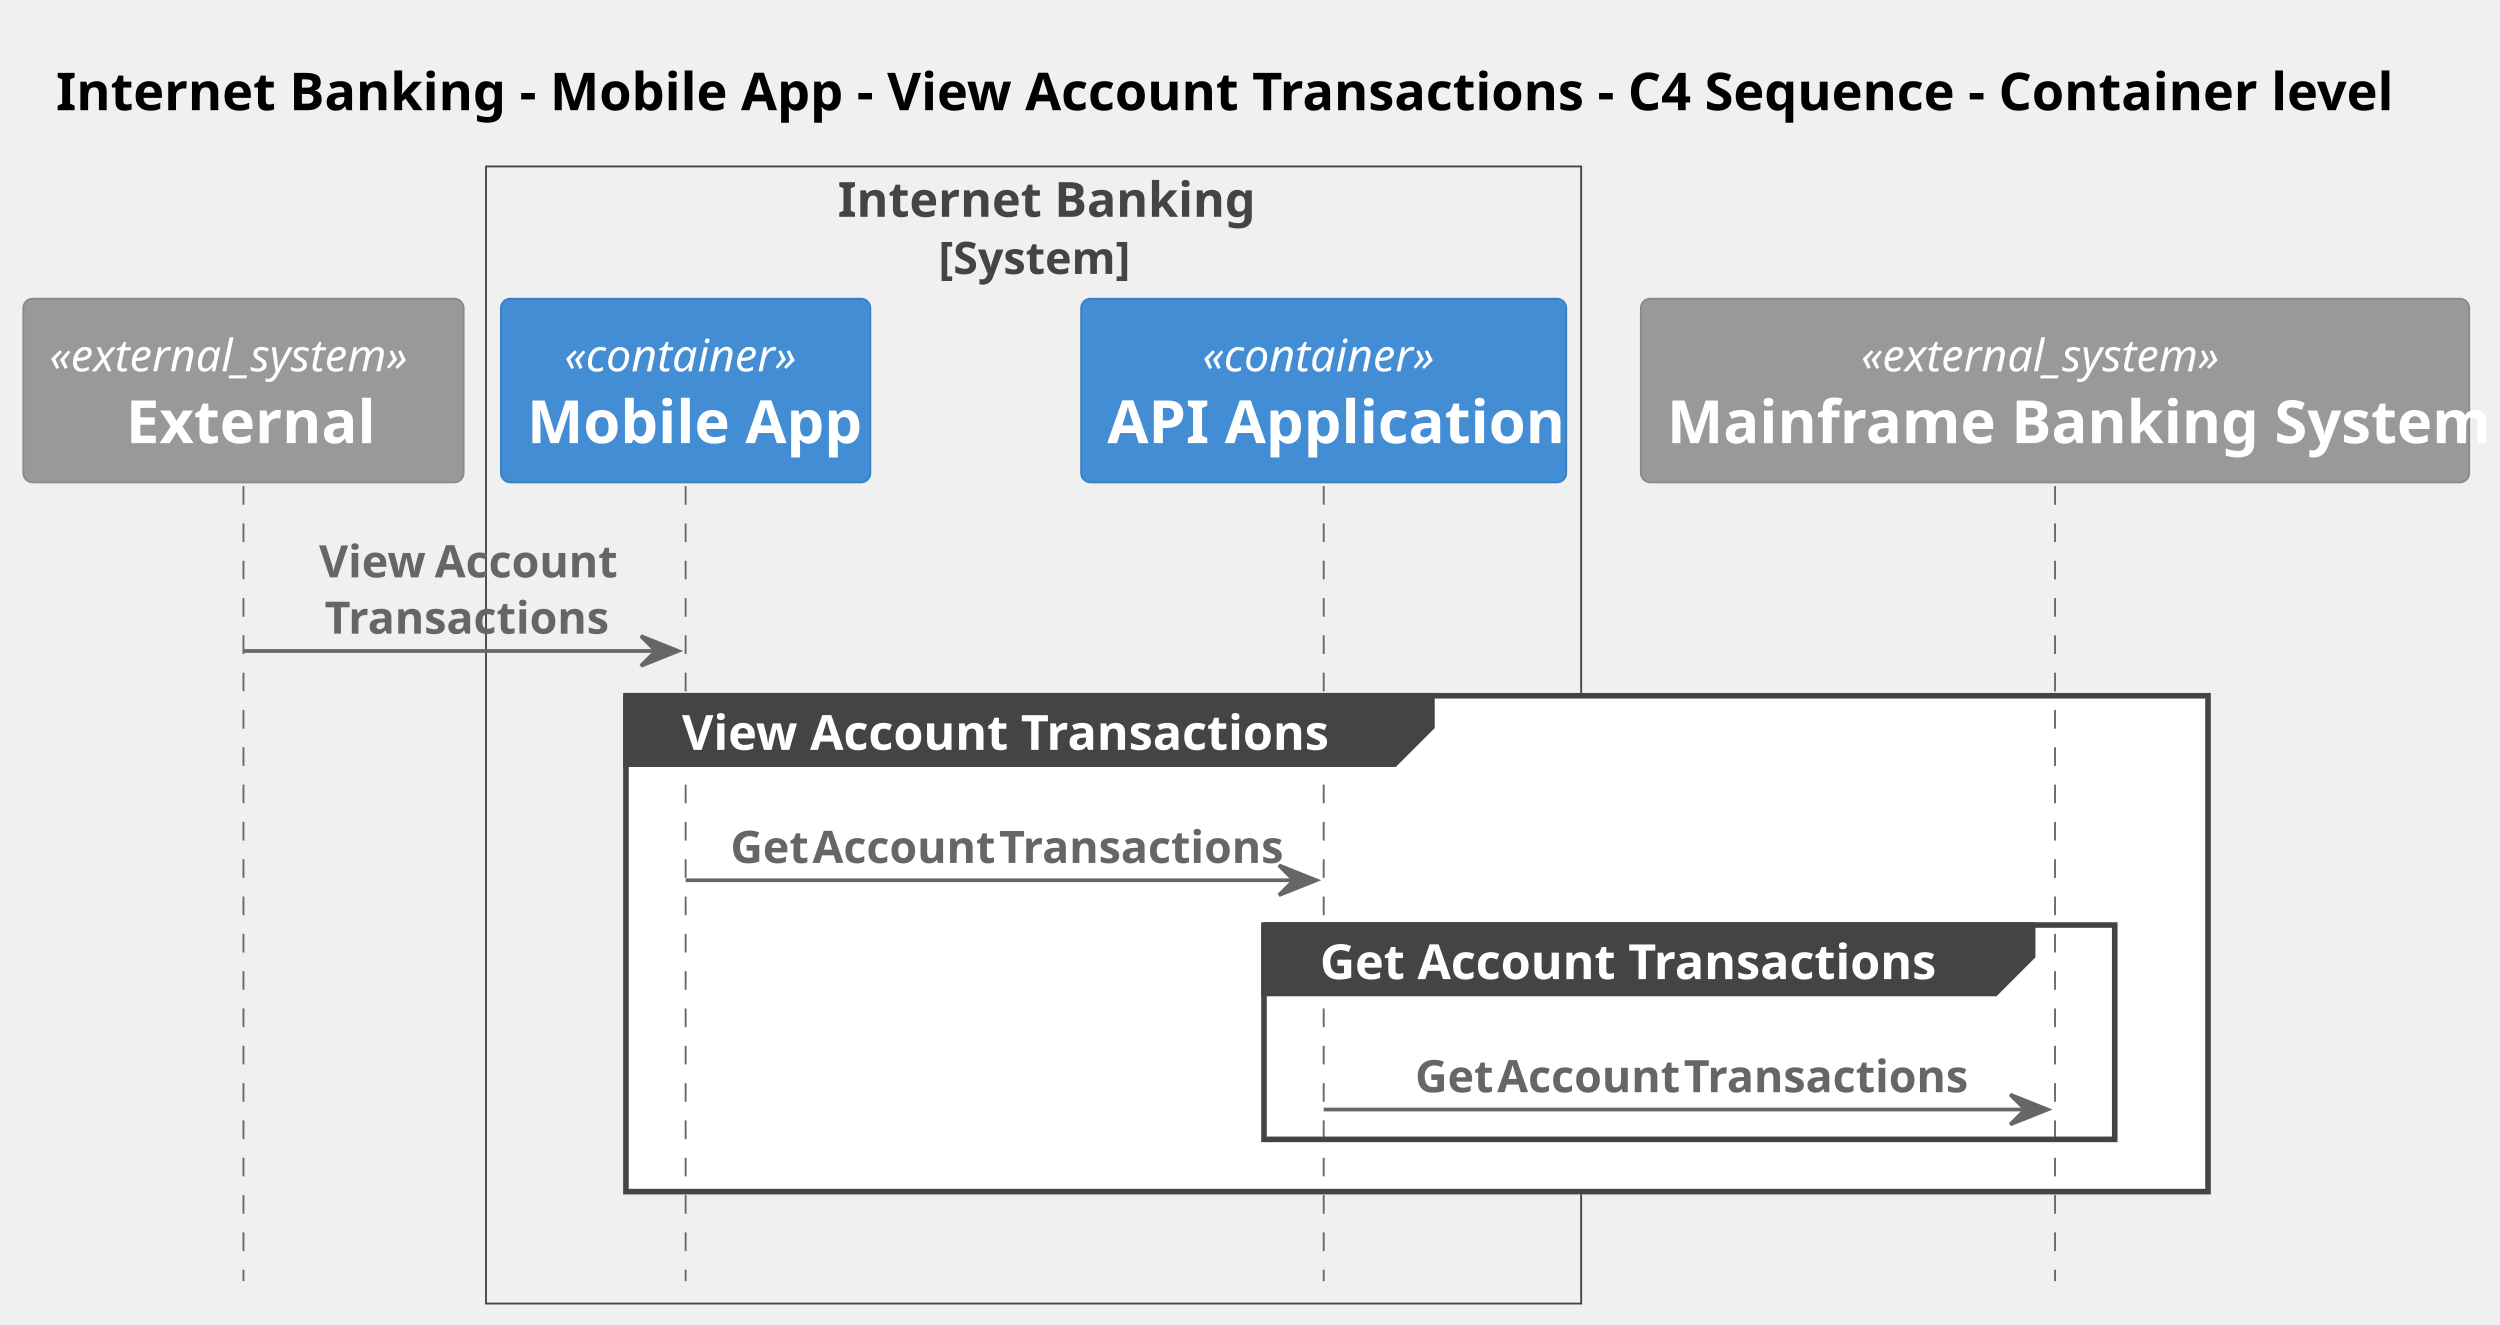
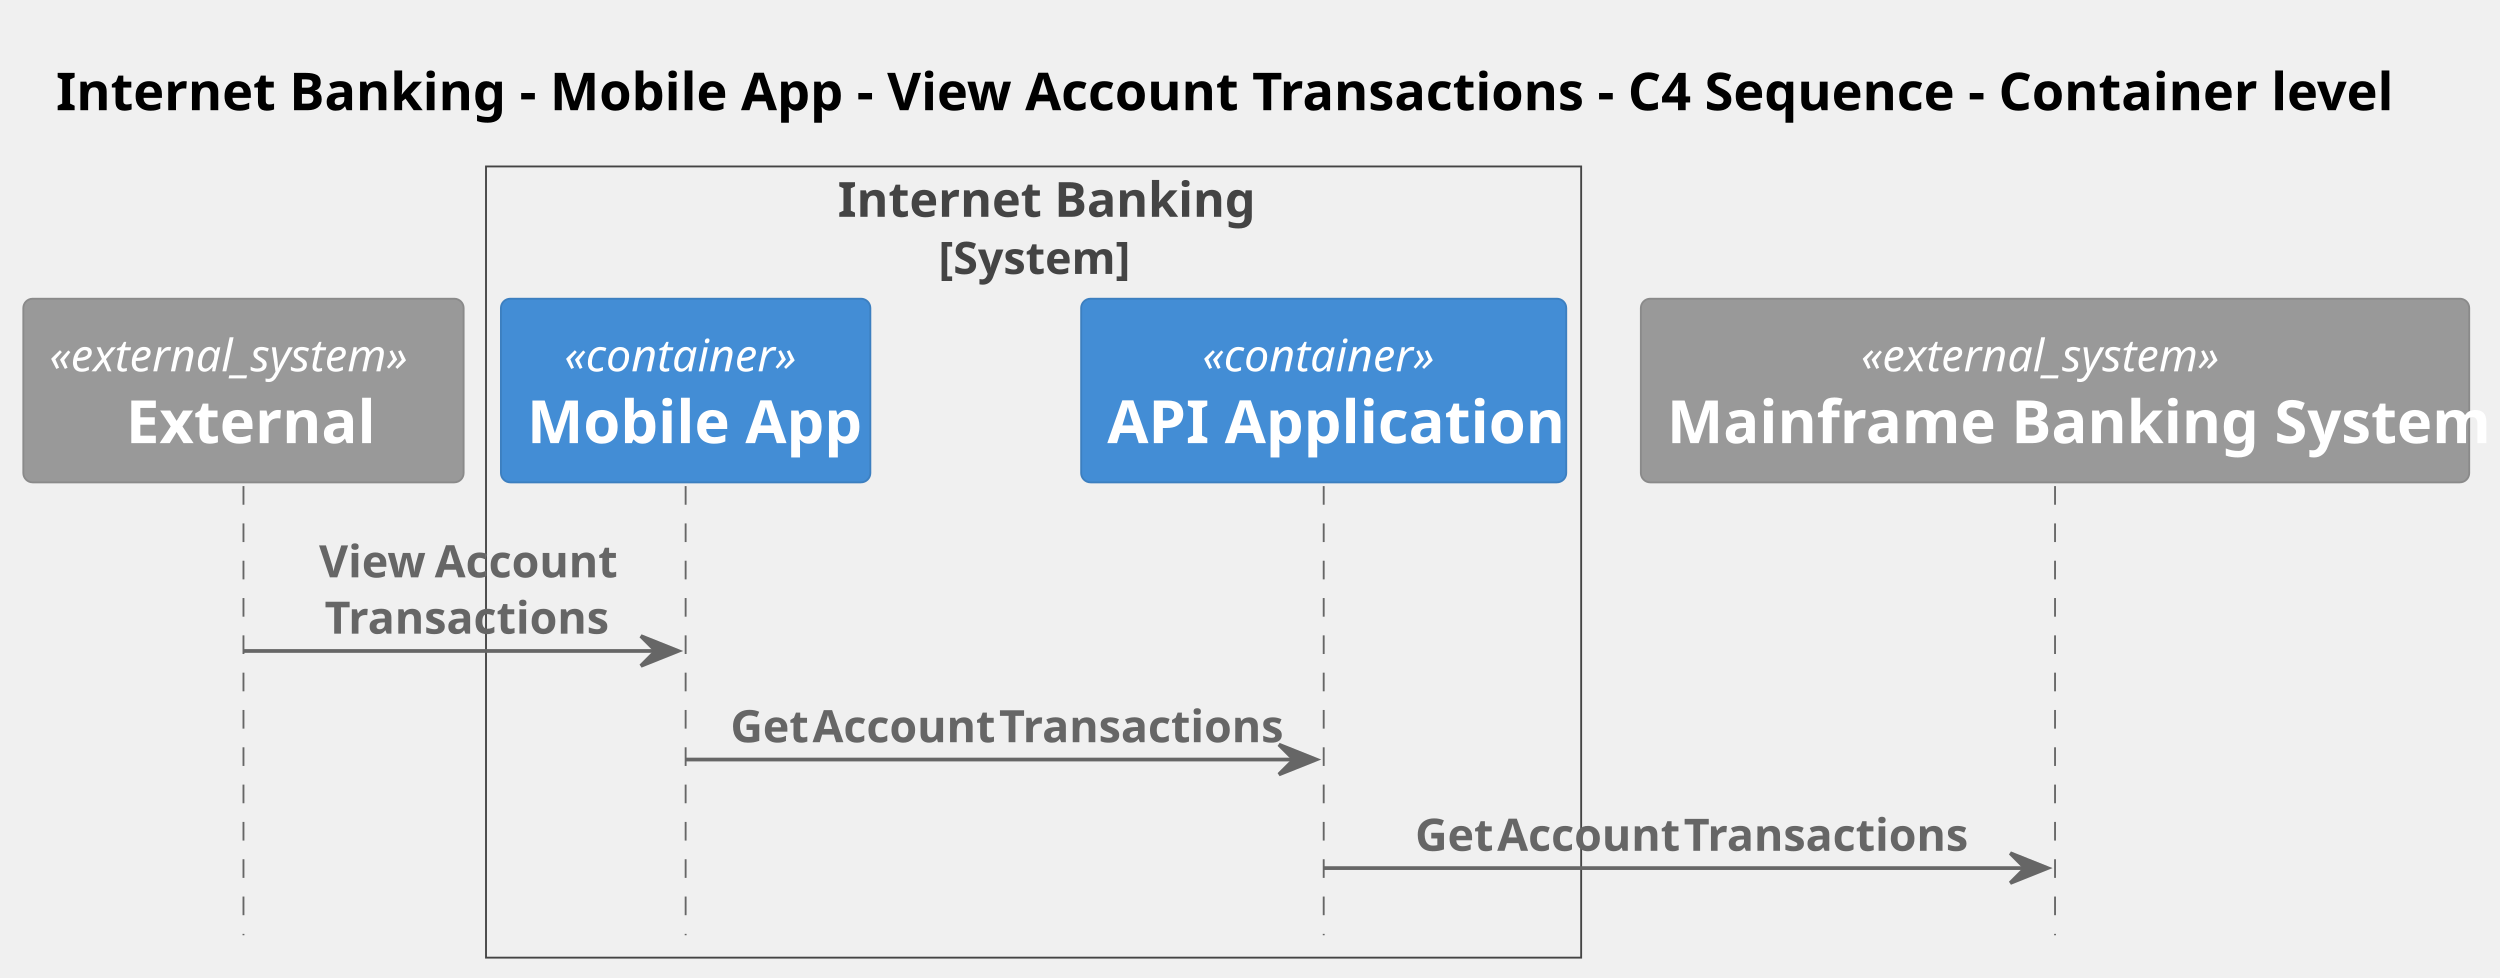
- <svg xmlns="http://www.w3.org/2000/svg" contentStyleType="text/css" height="355px" preserveAspectRatio="none" style="width:670px;height:355px;background:#FFFFFF;" version="1.1" viewBox="0 0 670 355" width="670px" zoomAndPan="magnify">
+ <svg xmlns="http://www.w3.org/2000/svg" contentStyleType="text/css" height="262px" preserveAspectRatio="none" style="width:670px;height:262px;background:#FFFFFF;" version="1.1" viewBox="0 0 670 262" width="670px" zoomAndPan="magnify">
  <defs />
  <g>
-     <rect fill="none" height="304.742" style="stroke:#444444;stroke-width:0.5;" width="293.5" x="130.25" y="44.609" />
+     <rect fill="none" height="212.039" style="stroke:#444444;stroke-width:0.5;" width="293.5" x="130.25" y="44.609" />
    <text fill="#444444" font-family="sans-serif" font-size="13" font-weight="bold" lengthAdjust="spacing" textLength="105" x="224.5" y="58.105">Internet Banking</text>
    <text fill="#444444" font-family="sans-serif" font-size="12" font-weight="bold" lengthAdjust="spacing" textLength="51" x="251.5" y="73.418">[System]</text>
    <text fill="#000000" font-family="sans-serif" font-size="14" font-weight="bold" lengthAdjust="spacing" textLength="637" x="15" y="29.533">Internet Banking - Mobile App - View Account Transactions - C4 Sequence - Container level</text>
-     <rect fill="#FFFFFF" height="132.891" style="stroke:#FFFFFF;stroke-width:1.0;" width="424" x="167.75" y="186.461" />
-     <rect fill="#FFFFFF" height="57.445" style="stroke:#FFFFFF;stroke-width:1.0;" width="228" x="338.75" y="247.906" />
-     <line style="stroke:#666666;stroke-width:0.5;stroke-dasharray:5.0,5.0;" x1="65.25" x2="65.25" y1="130.273" y2="343.352" />
-     <line style="stroke:#666666;stroke-width:0.5;stroke-dasharray:5.0,5.0;" x1="183.75" x2="183.75" y1="130.273" y2="343.352" />
-     <line style="stroke:#666666;stroke-width:0.5;stroke-dasharray:5.0,5.0;" x1="354.75" x2="354.75" y1="130.273" y2="343.352" />
-     <line style="stroke:#666666;stroke-width:0.5;stroke-dasharray:5.0,5.0;" x1="550.75" x2="550.75" y1="130.273" y2="343.352" />
+     <line style="stroke:#666666;stroke-width:0.5;stroke-dasharray:5.0,5.0;" x1="65.25" x2="65.25" y1="130.273" y2="250.648" />
+     <line style="stroke:#666666;stroke-width:0.5;stroke-dasharray:5.0,5.0;" x1="183.75" x2="183.75" y1="130.273" y2="250.648" />
+     <line style="stroke:#666666;stroke-width:0.5;stroke-dasharray:5.0,5.0;" x1="354.75" x2="354.75" y1="130.273" y2="250.648" />
+     <line style="stroke:#666666;stroke-width:0.5;stroke-dasharray:5.0,5.0;" x1="550.75" x2="550.75" y1="130.273" y2="250.648" />
    <rect fill="#999999" height="49.219" rx="2.5" ry="2.5" style="stroke:#8A8A8A;stroke-width:0.5;" width="118" x="6.25" y="80.055" />
    <text fill="#FFFFFF" font-family="sans-serif" font-size="12" font-style="italic" lengthAdjust="spacing" textLength="104" x="13.25" y="99.512">«external_system»</text>
    <text fill="#FFFFFF" font-family="sans-serif" font-size="16" font-weight="bold" lengthAdjust="spacing" textLength="63" x="33.75" y="118.758">External</text>
    <rect fill="#438DD5" height="49.219" rx="2.5" ry="2.5" style="stroke:#3C7FC0;stroke-width:0.5;" width="99" x="134.25" y="80.055" />
    <text fill="#FFFFFF" font-family="sans-serif" font-size="12" font-style="italic" lengthAdjust="spacing" textLength="65" x="151.25" y="99.512">«container»</text>
    <text fill="#FFFFFF" font-family="sans-serif" font-size="16" font-weight="bold" lengthAdjust="spacing" textLength="85" x="141.25" y="118.758">Mobile App</text>
    <rect fill="#438DD5" height="49.219" rx="2.5" ry="2.5" style="stroke:#3C7FC0;stroke-width:0.5;" width="130" x="289.75" y="80.055" />
    <text fill="#FFFFFF" font-family="sans-serif" font-size="12" font-style="italic" lengthAdjust="spacing" textLength="65" x="322.25" y="99.512">«container»</text>
    <text fill="#FFFFFF" font-family="sans-serif" font-size="16" font-weight="bold" lengthAdjust="spacing" textLength="116" x="296.75" y="118.758">API Application</text>
    <rect fill="#999999" height="49.219" rx="2.5" ry="2.5" style="stroke:#8A8A8A;stroke-width:0.5;" width="222" x="439.75" y="80.055" />
    <text fill="#FFFFFF" font-family="sans-serif" font-size="12" font-style="italic" lengthAdjust="spacing" textLength="104" x="498.75" y="99.512">«external_system»</text>
    <text fill="#FFFFFF" font-family="sans-serif" font-size="16" font-weight="bold" lengthAdjust="spacing" textLength="208" x="446.75" y="118.758">Mainframe Banking System</text>
    <polygon fill="#666666" points="171.75,170.461,181.75,174.461,171.75,178.461,175.75,174.461" style="stroke:#666666;stroke-width:1.0;" />
    <line style="stroke:#666666;stroke-width:1.0;" x1="65.25" x2="177.75" y1="174.461" y2="174.461" />
    <text fill="#666666" font-family="sans-serif" font-size="12" font-weight="bold" lengthAdjust="spacing" textLength="28" x="85.5" y="154.731">View</text>
    <text fill="#666666" font-family="sans-serif" font-size="12" font-weight="bold" lengthAdjust="spacing" textLength="3" x="113.5" y="154.731"> </text>
    <text fill="#666666" font-family="sans-serif" font-size="12" font-weight="bold" lengthAdjust="spacing" textLength="47" x="116.5" y="154.731">Account</text>
    <text fill="#666666" font-family="sans-serif" font-size="12" font-weight="bold" lengthAdjust="spacing" textLength="75" x="87" y="169.824">Transactions</text>
-     <path d="M167.75,186.461 L383.75,186.461 L383.75,194.812 L373.75,204.812 L167.75,204.812 L167.75,186.461 " fill="#444444" style="stroke:#444444;stroke-width:1.5;" />
-     <rect fill="none" height="132.891" style="stroke:#444444;stroke-width:1.5;" width="424" x="167.75" y="186.461" />
-     <text fill="#FFFFFF" font-family="sans-serif" font-size="13" font-weight="bold" lengthAdjust="spacing" textLength="171" x="182.75" y="200.956">View Account Transactions</text>
-     <polygon fill="#666666" points="342.75,231.906,352.75,235.906,342.75,239.906,346.75,235.906" style="stroke:#666666;stroke-width:1.0;" />
-     <line style="stroke:#666666;stroke-width:1.0;" x1="183.75" x2="348.75" y1="235.906" y2="235.906" />
-     <text fill="#666666" font-family="sans-serif" font-size="12" font-weight="bold" lengthAdjust="spacing" textLength="19" x="195.75" y="231.269">Get</text>
-     <text fill="#666666" font-family="sans-serif" font-size="12" font-weight="bold" lengthAdjust="spacing" textLength="3" x="214.75" y="231.269"> </text>
-     <text fill="#666666" font-family="sans-serif" font-size="12" font-weight="bold" lengthAdjust="spacing" textLength="47" x="217.75" y="231.269">Account</text>
-     <text fill="#666666" font-family="sans-serif" font-size="12" font-weight="bold" lengthAdjust="spacing" textLength="3" x="264.75" y="231.269"> </text>
-     <text fill="#666666" font-family="sans-serif" font-size="12" font-weight="bold" lengthAdjust="spacing" textLength="75" x="267.75" y="231.269">Transactions</text>
-     <path d="M338.75,247.906 L544.75,247.906 L544.75,256.258 L534.75,266.258 L338.75,266.258 L338.75,247.906 " fill="#444444" style="stroke:#444444;stroke-width:1.5;" />
-     <rect fill="none" height="57.445" style="stroke:#444444;stroke-width:1.5;" width="228" x="338.75" y="247.906" />
-     <text fill="#FFFFFF" font-family="sans-serif" font-size="13" font-weight="bold" lengthAdjust="spacing" textLength="161" x="353.75" y="262.401">Get Account Transactions</text>
-     <polygon fill="#666666" points="538.75,293.352,548.75,297.352,538.75,301.352,542.75,297.352" style="stroke:#666666;stroke-width:1.0;" />
-     <line style="stroke:#666666;stroke-width:1.0;" x1="354.75" x2="544.75" y1="297.352" y2="297.352" />
-     <text fill="#666666" font-family="sans-serif" font-size="12" font-weight="bold" lengthAdjust="spacing" textLength="19" x="379.25" y="292.715">Get</text>
-     <text fill="#666666" font-family="sans-serif" font-size="12" font-weight="bold" lengthAdjust="spacing" textLength="3" x="398.25" y="292.715"> </text>
-     <text fill="#666666" font-family="sans-serif" font-size="12" font-weight="bold" lengthAdjust="spacing" textLength="47" x="401.25" y="292.715">Account</text>
-     <text fill="#666666" font-family="sans-serif" font-size="12" font-weight="bold" lengthAdjust="spacing" textLength="3" x="448.25" y="292.715"> </text>
-     <text fill="#666666" font-family="sans-serif" font-size="12" font-weight="bold" lengthAdjust="spacing" textLength="75" x="451.25" y="292.715">Transactions</text>
+     <polygon fill="#666666" points="342.75,199.555,352.75,203.555,342.75,207.555,346.75,203.555" style="stroke:#666666;stroke-width:1.0;" />
+     <line style="stroke:#666666;stroke-width:1.0;" x1="183.75" x2="348.75" y1="203.555" y2="203.555" />
+     <text fill="#666666" font-family="sans-serif" font-size="12" font-weight="bold" lengthAdjust="spacing" textLength="19" x="195.75" y="198.918">Get</text>
+     <text fill="#666666" font-family="sans-serif" font-size="12" font-weight="bold" lengthAdjust="spacing" textLength="3" x="214.75" y="198.918"> </text>
+     <text fill="#666666" font-family="sans-serif" font-size="12" font-weight="bold" lengthAdjust="spacing" textLength="47" x="217.75" y="198.918">Account</text>
+     <text fill="#666666" font-family="sans-serif" font-size="12" font-weight="bold" lengthAdjust="spacing" textLength="3" x="264.75" y="198.918"> </text>
+     <text fill="#666666" font-family="sans-serif" font-size="12" font-weight="bold" lengthAdjust="spacing" textLength="75" x="267.75" y="198.918">Transactions</text>
+     <polygon fill="#666666" points="538.75,228.648,548.75,232.648,538.75,236.648,542.75,232.648" style="stroke:#666666;stroke-width:1.0;" />
+     <line style="stroke:#666666;stroke-width:1.0;" x1="354.75" x2="544.75" y1="232.648" y2="232.648" />
+     <text fill="#666666" font-family="sans-serif" font-size="12" font-weight="bold" lengthAdjust="spacing" textLength="19" x="379.25" y="228.012">Get</text>
+     <text fill="#666666" font-family="sans-serif" font-size="12" font-weight="bold" lengthAdjust="spacing" textLength="3" x="398.25" y="228.012"> </text>
+     <text fill="#666666" font-family="sans-serif" font-size="12" font-weight="bold" lengthAdjust="spacing" textLength="47" x="401.25" y="228.012">Account</text>
+     <text fill="#666666" font-family="sans-serif" font-size="12" font-weight="bold" lengthAdjust="spacing" textLength="3" x="448.25" y="228.012"> </text>
+     <text fill="#666666" font-family="sans-serif" font-size="12" font-weight="bold" lengthAdjust="spacing" textLength="75" x="451.25" y="228.012">Transactions</text>
  </g>
</svg>
